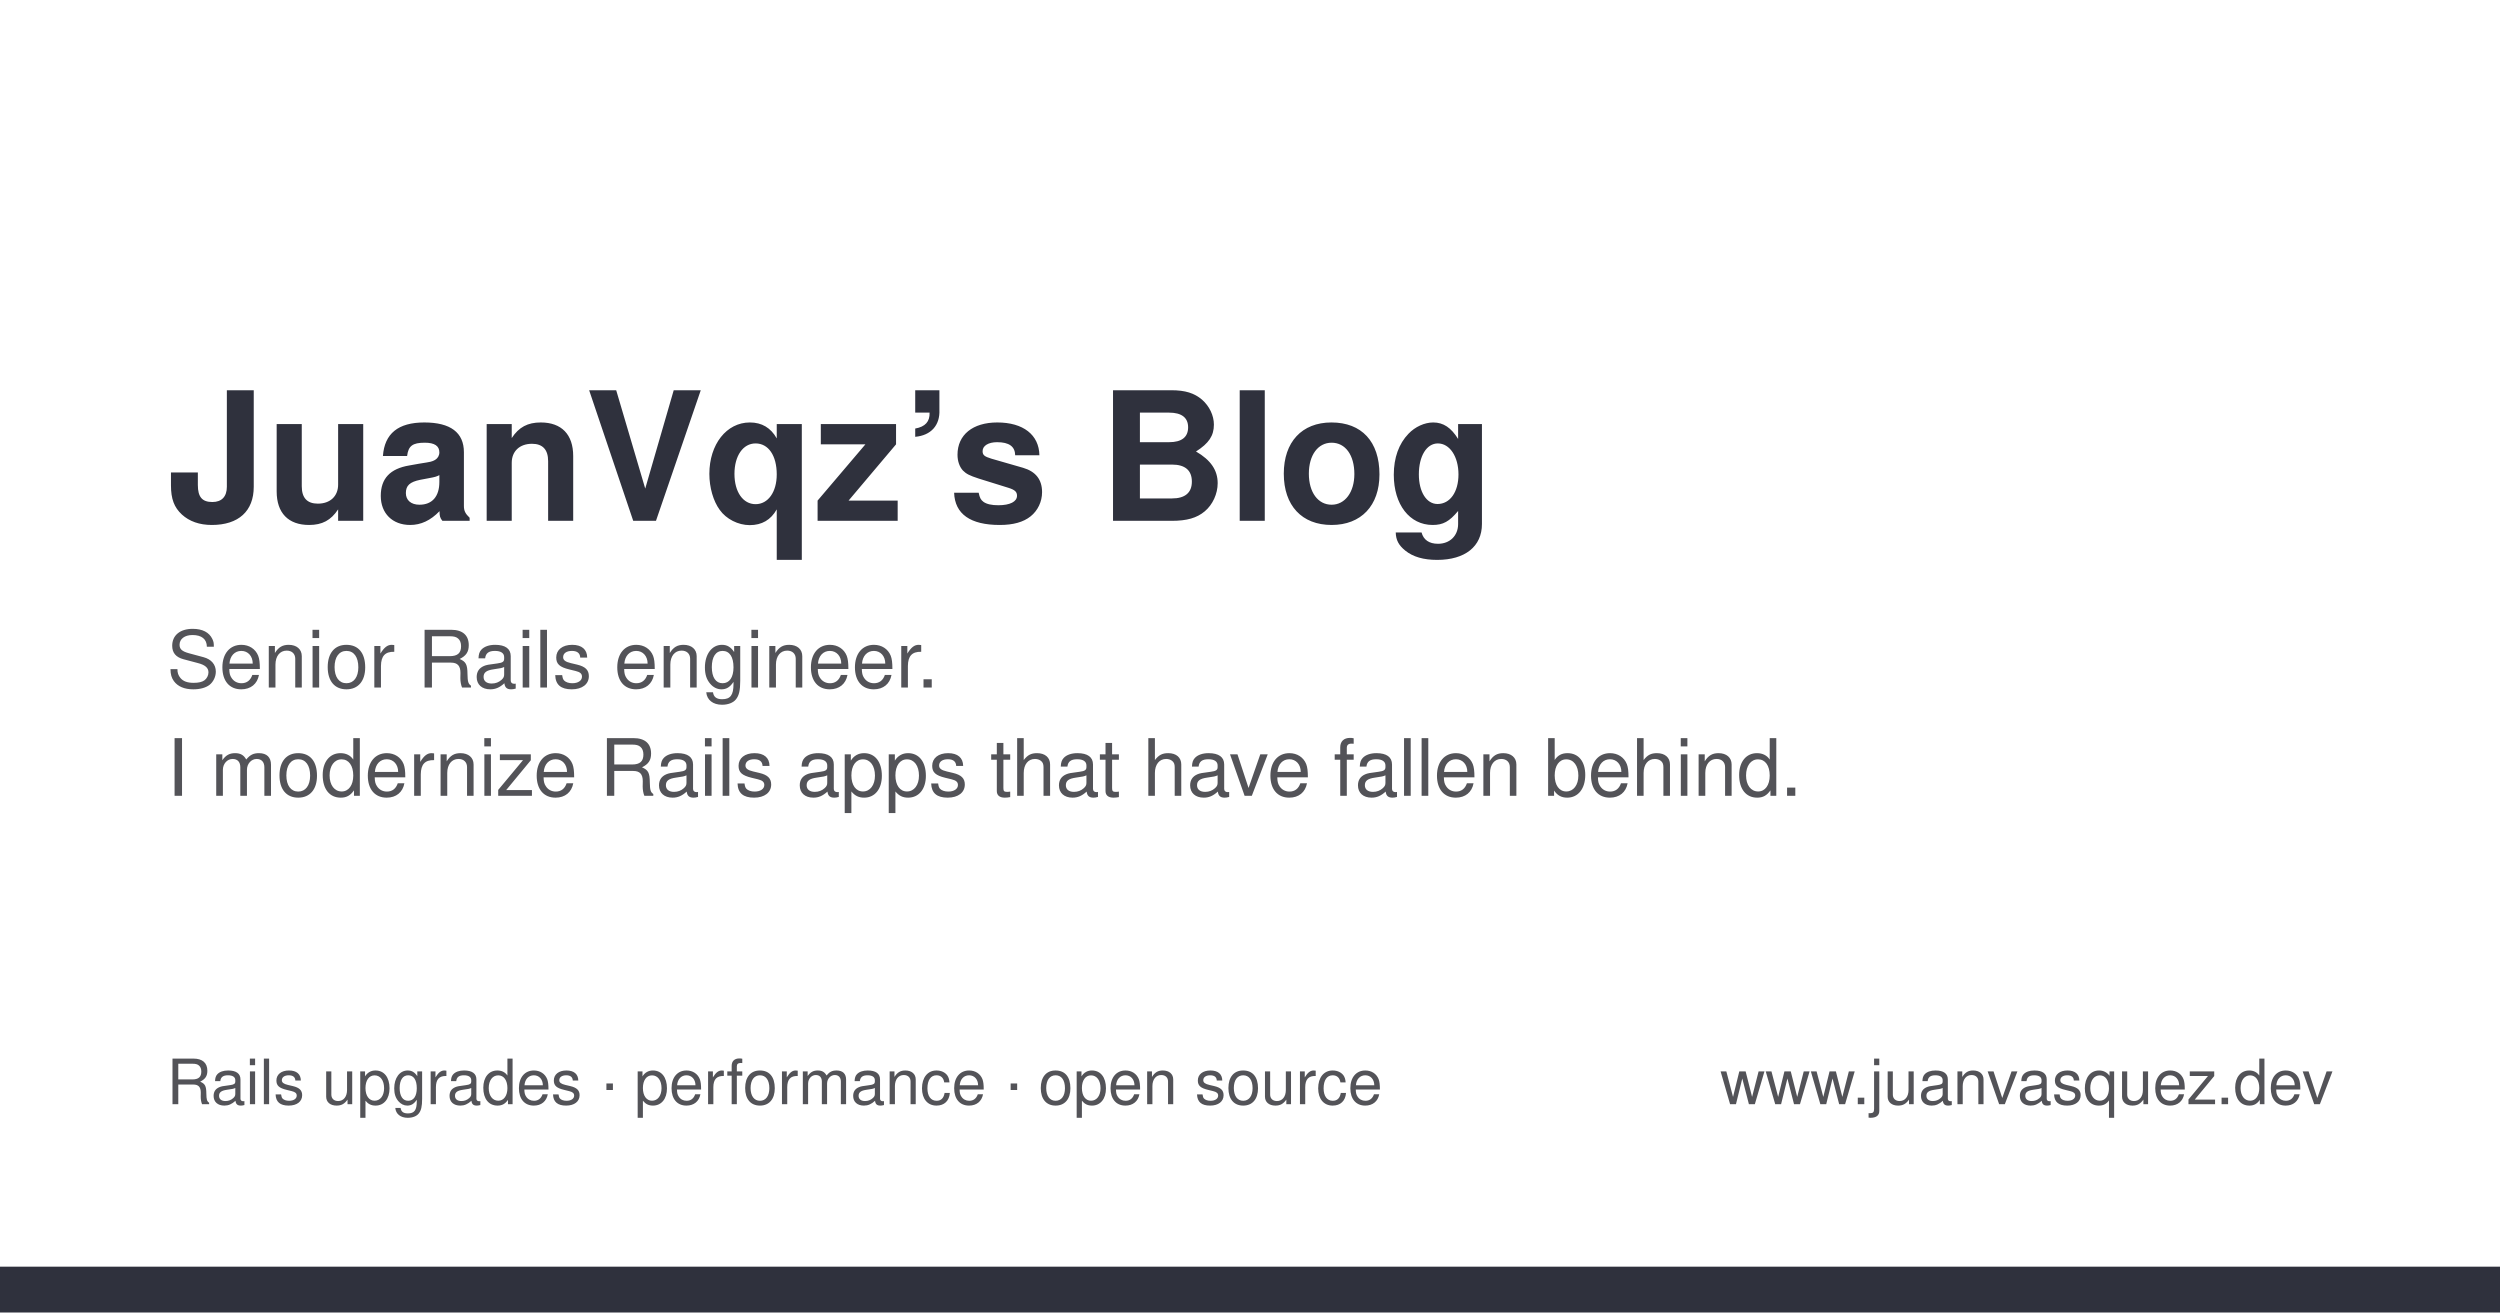
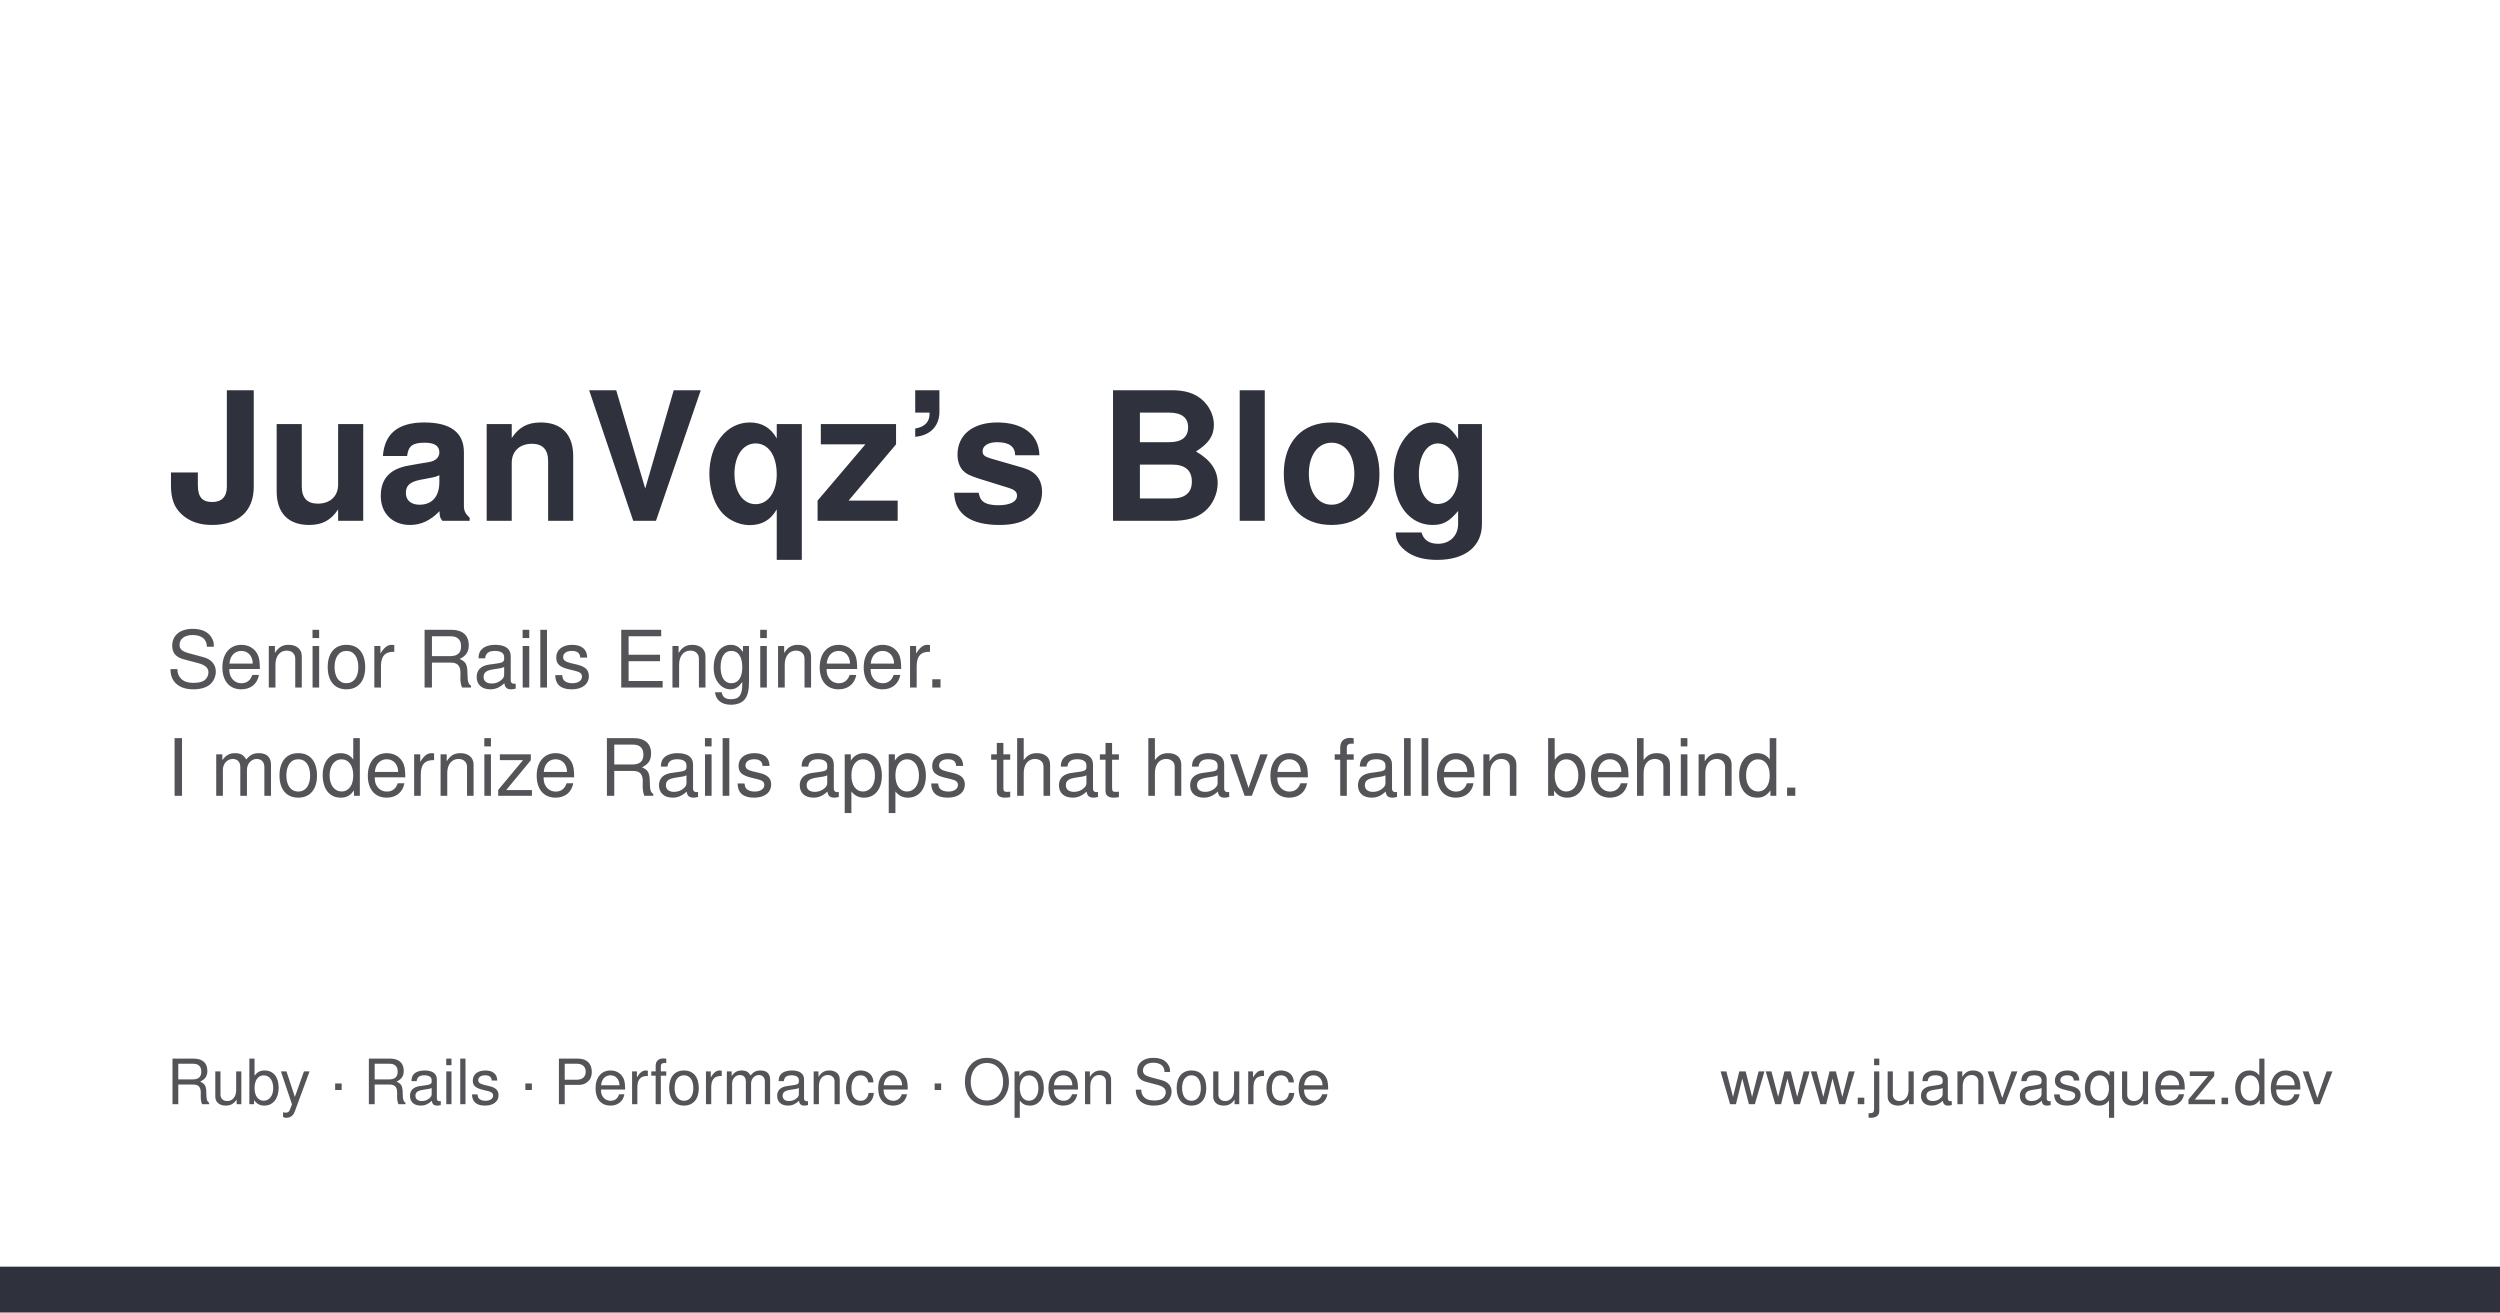
<svg xmlns="http://www.w3.org/2000/svg" width="1200" height="630" viewBox="0 0 1200 630">
  <rect width="1200" height="630" fill="#FFFFFF" />
  <text x="80" y="250" font-family="Helvetica" font-weight="bold" font-size="86" fill="#2f313d">JuanVqz’s Blog</text>
-   <text x="80" y="330" font-family="Helvetica" font-size="38" fill="#535358">Senior Rails engineer.</text>
+   <text x="80" y="330" font-family="Helvetica" font-size="38" fill="#535358">Senior Rails Engineer.</text>
  <text x="80" y="382" font-family="Helvetica" font-size="38" fill="#535358">I modernize Rails apps that have fallen behind.</text>
-   <text x="80" y="530" font-family="Helvetica" font-size="30" fill="#535358">Rails upgrades · performance · open source</text>
+   <text x="80" y="530" font-family="Helvetica" font-size="30" fill="#535358">Ruby · Rails · Performance · Open Source</text>
  <text x="1120" y="530" font-family="Helvetica" font-size="30" fill="#535358" text-anchor="end">www.juanvasquez.dev</text>
  <rect x="0" y="608" width="1200" height="22" fill="#2f313d" />
</svg>
